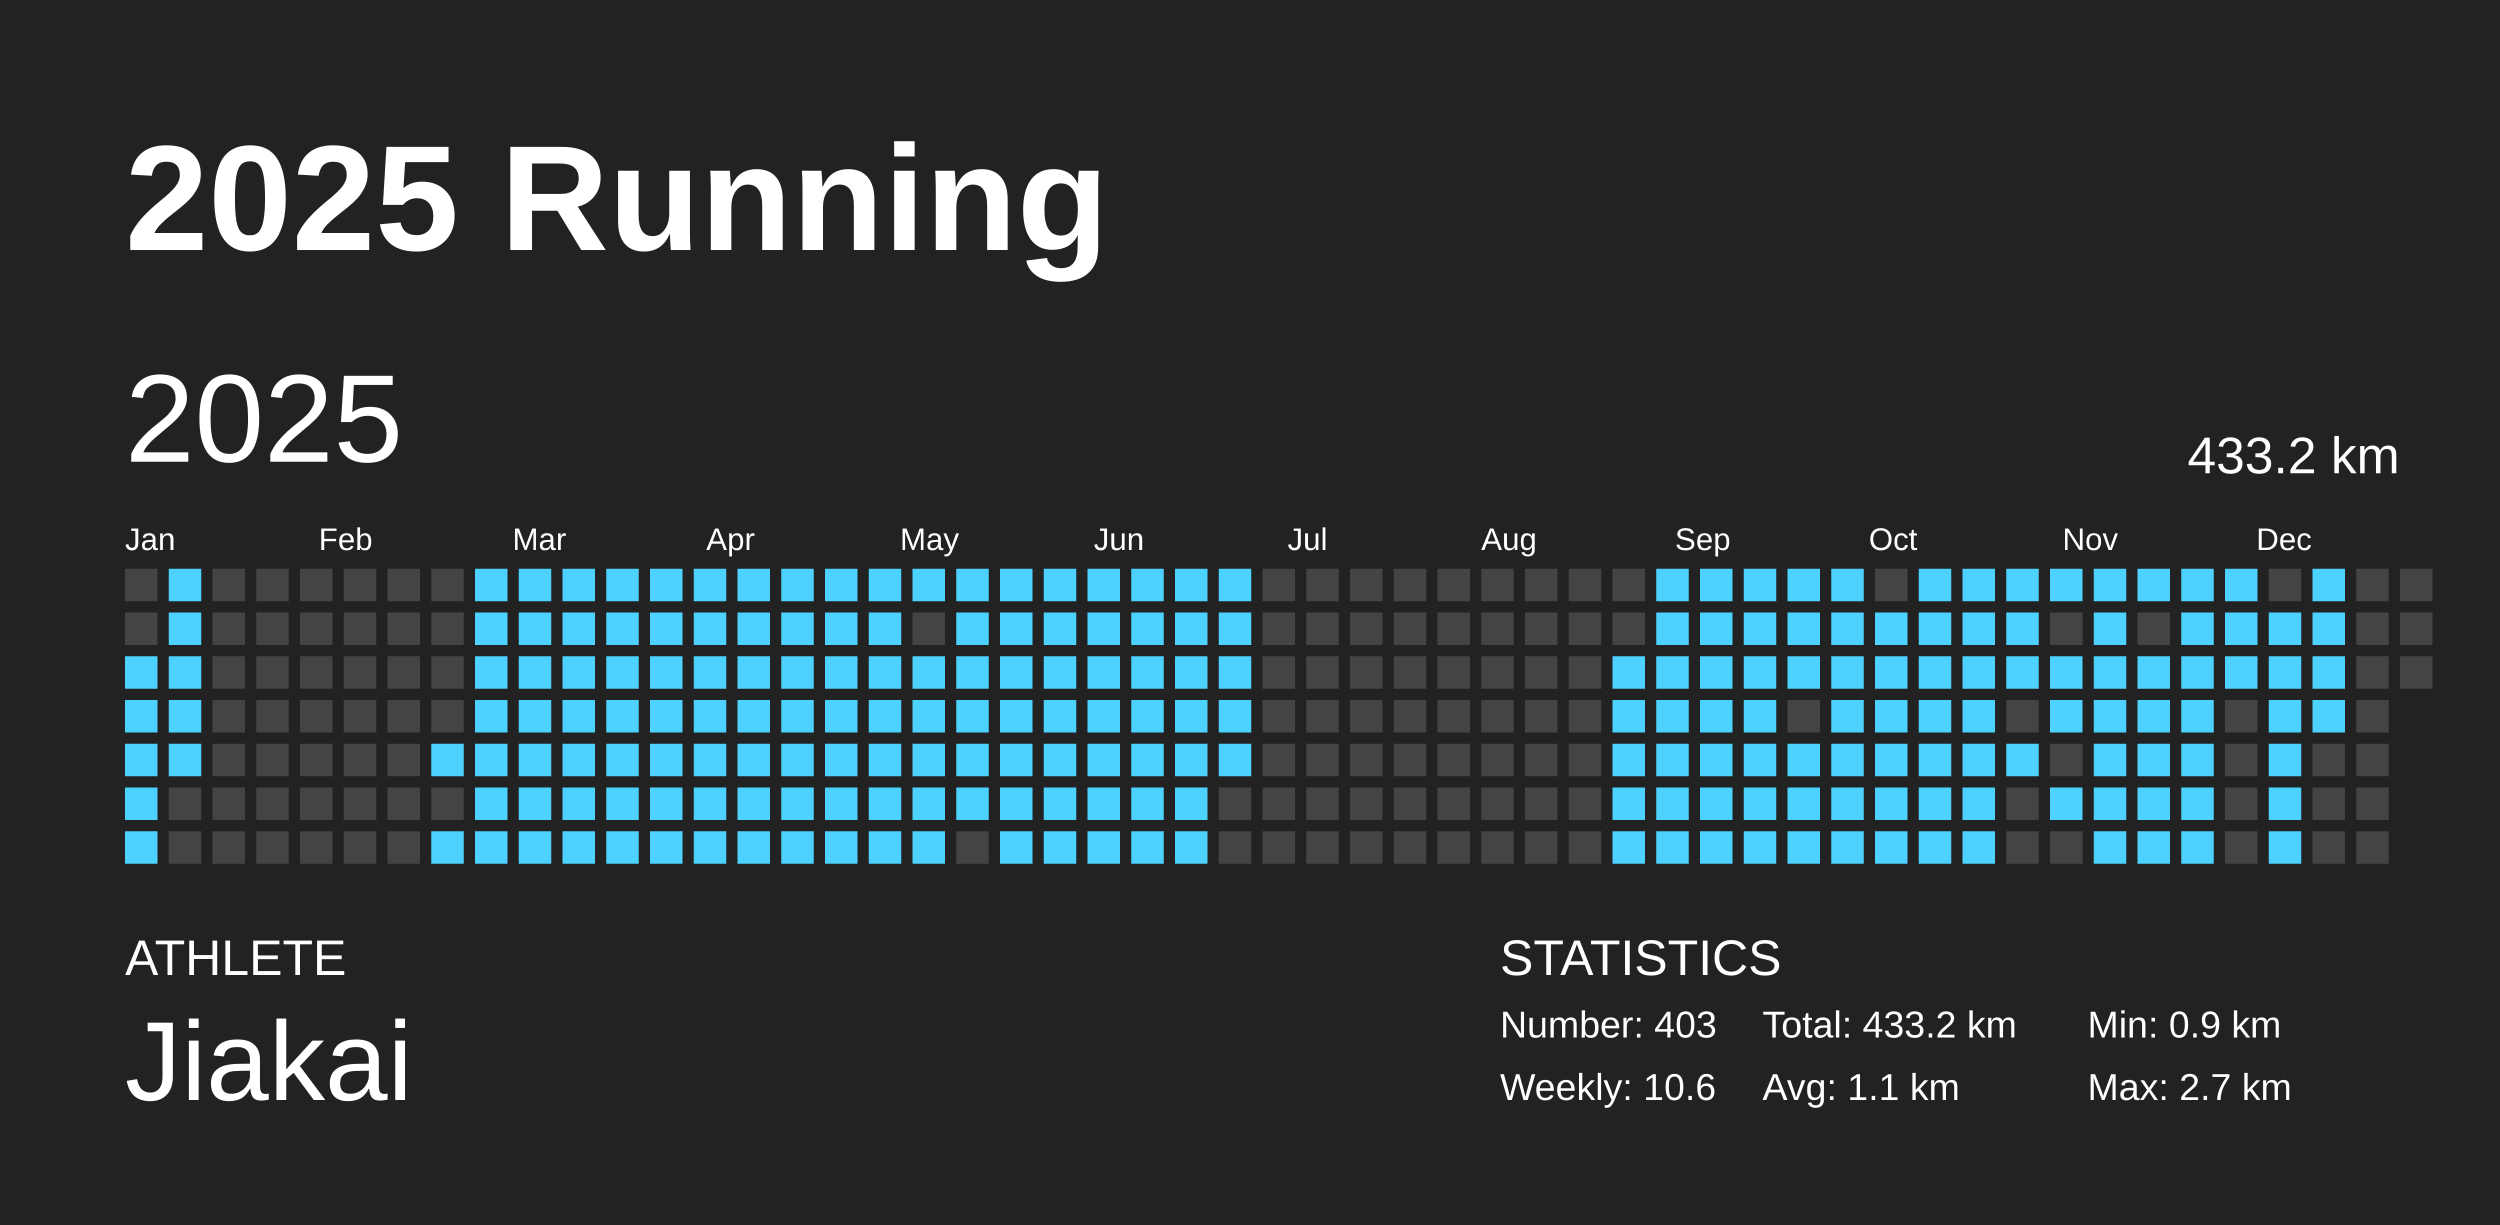
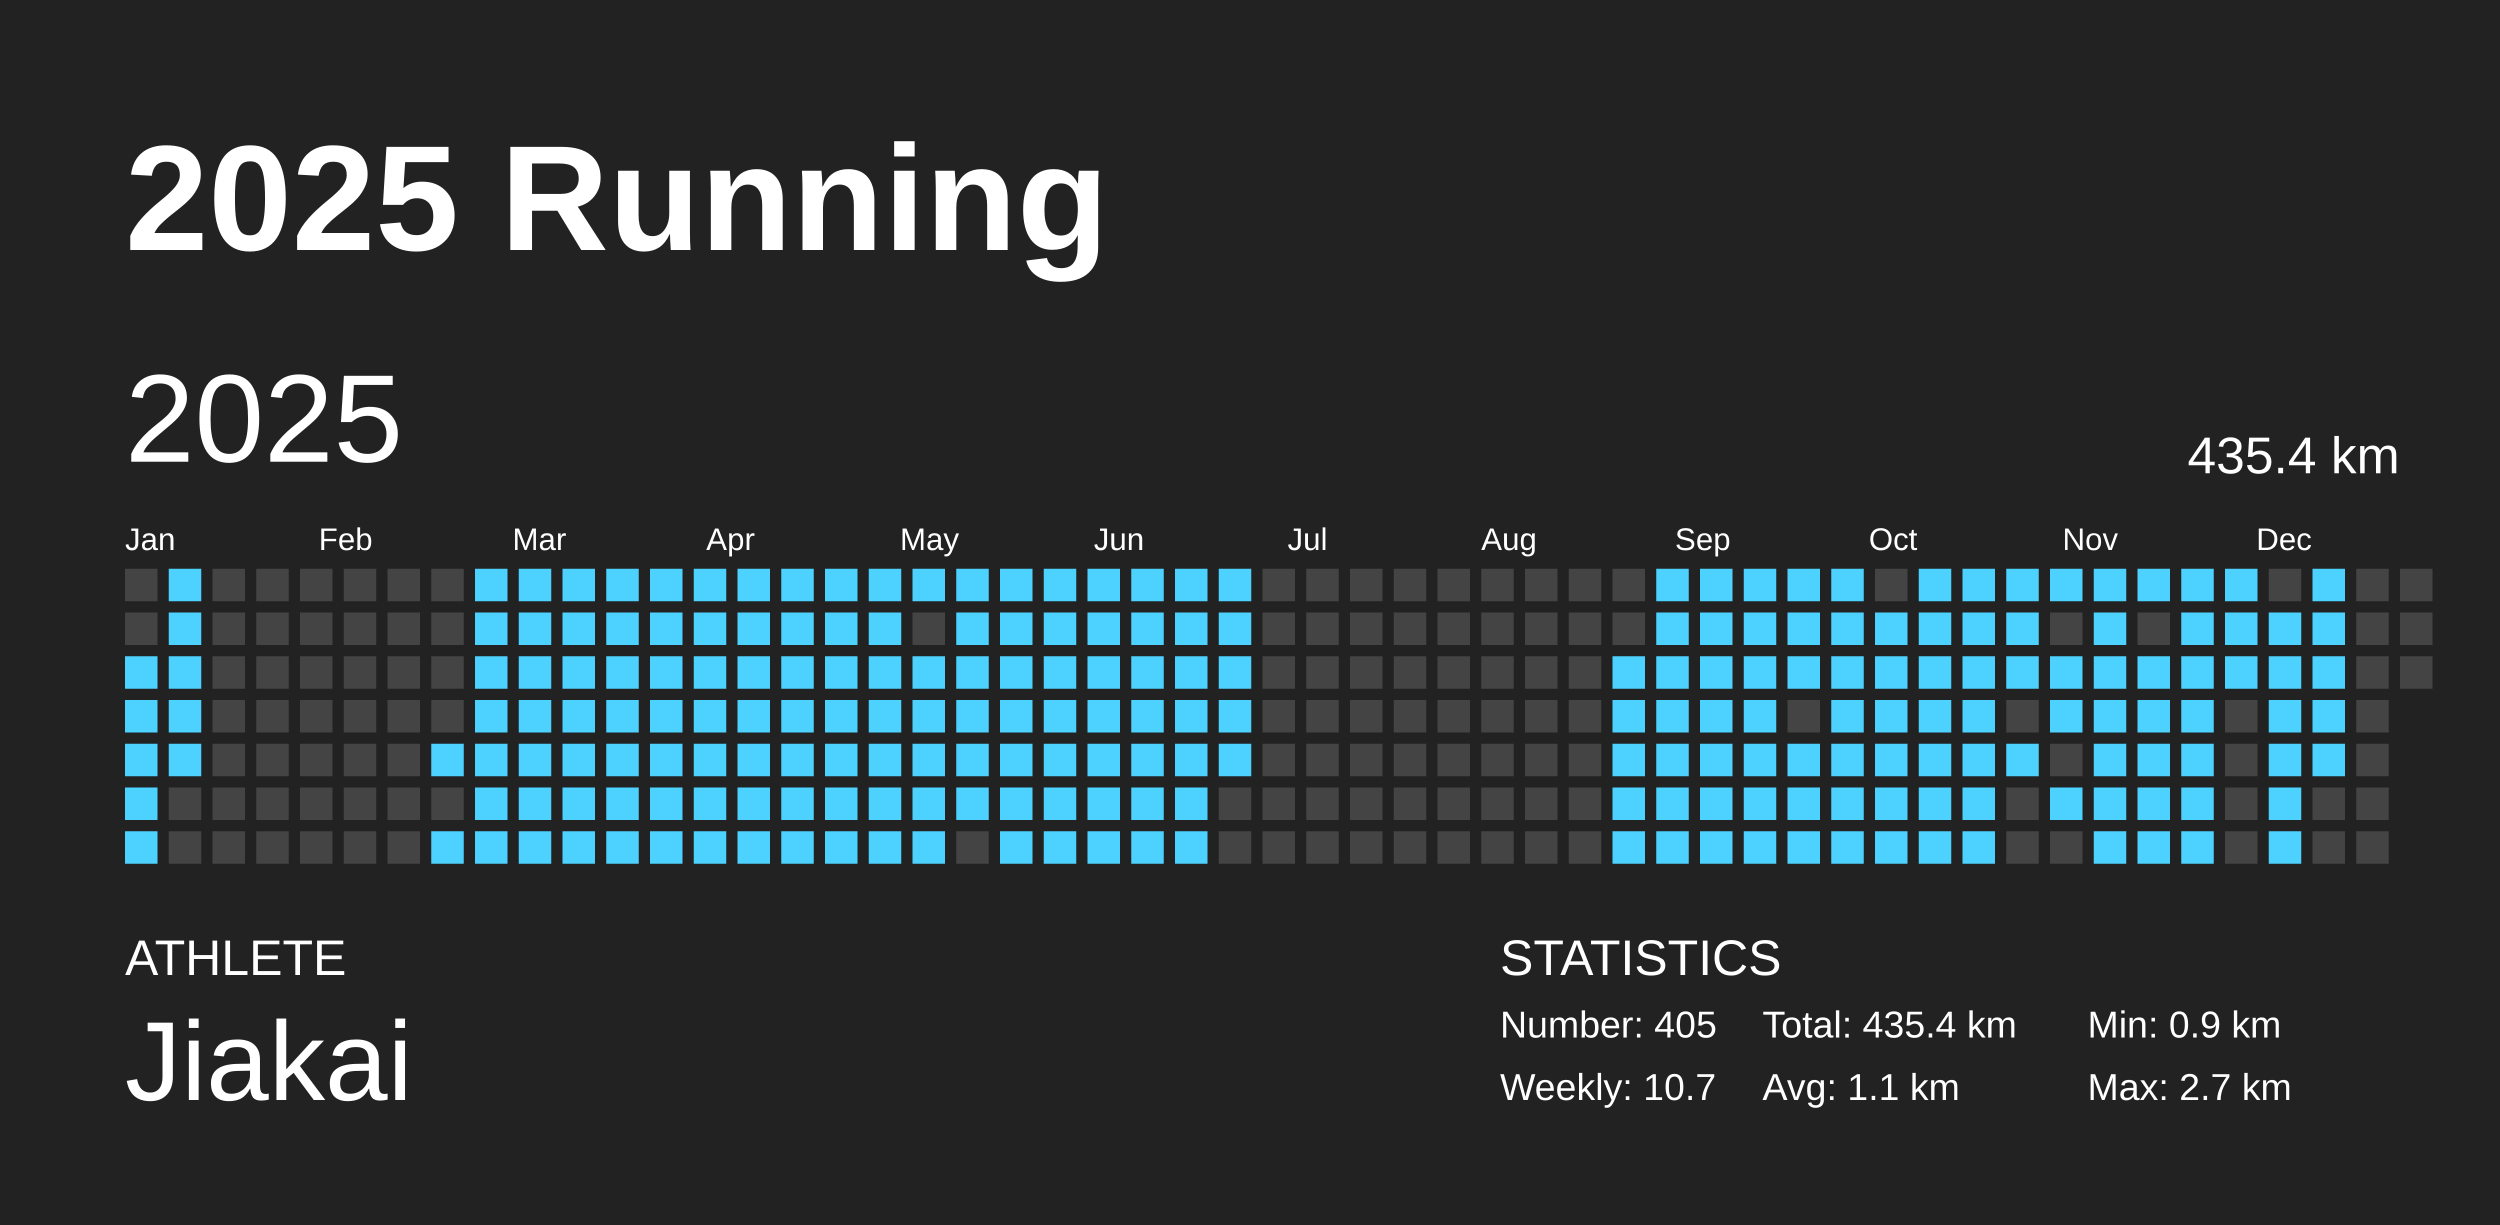
<svg xmlns="http://www.w3.org/2000/svg" baseProfile="full" height="98mm" version="1.1" viewBox="0,0,200,98" width="200mm">
  <defs />
  <rect fill="#222222" height="98" width="200" x="0" y="0" />
  <text fill="#FFFFFF" style="font-size:12px; font-family:Arial; font-weight:bold;" x="10" y="20">2025 Running</text>
  <text fill="#FFFFFF" style="font-size:4px; font-family:Arial" x="10" y="78">ATHLETE</text>
  <text fill="#FFFFFF" style="font-size:9px; font-family:Arial" x="10" y="88">Jiakai</text>
  <text fill="#FFFFFF" style="font-size:4px; font-family:Arial" x="120" y="78">STATISTICS</text>
-   <text fill="#FFFFFF" style="font-size:3px; font-family:Arial" x="120" y="83">Number: 403</text>
-   <text fill="#FFFFFF" style="font-size:3px; font-family:Arial" x="120" y="88">Weekly: 10.6</text>
-   <text fill="#FFFFFF" style="font-size:3px; font-family:Arial" x="141" y="83">Total: 433.2 km</text>
+   <text fill="#FFFFFF" style="font-size:3px; font-family:Arial" x="120" y="83">Number: 405</text>
+   <text fill="#FFFFFF" style="font-size:3px; font-family:Arial" x="120" y="88">Weekly: 10.7</text>
+   <text fill="#FFFFFF" style="font-size:3px; font-family:Arial" x="141" y="83">Total: 435.4 km</text>
  <text fill="#FFFFFF" style="font-size:3px; font-family:Arial" x="141" y="88">Avg: 1.1 km</text>
  <text fill="#FFFFFF" style="font-size:3px; font-family:Arial" x="167" y="83">Min: 0.9 km</text>
  <text fill="#FFFFFF" style="font-size:3px; font-family:Arial" x="167" y="88">Max: 2.7 km</text>
  <text dominant-baseline="hanging" fill="#FFFFFF" style="font-size:10.0px; font-family:Arial;" x="10" y="30">2025</text>
-   <text dominant-baseline="hanging" fill="#FFFFFF" style="font-size:4.125px; font-family:Arial;" x="175" y="35">433.2 km</text>
+   <text dominant-baseline="hanging" fill="#FFFFFF" style="font-size:4.125px; font-family:Arial;" x="175" y="35">435.4 km</text>
  <text fill="#FFFFFF" style="font-size:2.5px; font-family:Arial" x="10.0" y="44">Jan</text>
  <text fill="#FFFFFF" style="font-size:2.5px; font-family:Arial" x="25.5" y="44">Feb</text>
  <text fill="#FFFFFF" style="font-size:2.5px; font-family:Arial" x="41.0" y="44">Mar</text>
  <text fill="#FFFFFF" style="font-size:2.5px; font-family:Arial" x="56.5" y="44">Apr</text>
  <text fill="#FFFFFF" style="font-size:2.5px; font-family:Arial" x="72.0" y="44">May</text>
  <text fill="#FFFFFF" style="font-size:2.5px; font-family:Arial" x="87.5" y="44">Jun</text>
  <text fill="#FFFFFF" style="font-size:2.5px; font-family:Arial" x="103.0" y="44">Jul</text>
  <text fill="#FFFFFF" style="font-size:2.5px; font-family:Arial" x="118.5" y="44">Aug</text>
  <text fill="#FFFFFF" style="font-size:2.5px; font-family:Arial" x="134.0" y="44">Sep</text>
  <text fill="#FFFFFF" style="font-size:2.5px; font-family:Arial" x="149.5" y="44">Oct</text>
  <text fill="#FFFFFF" style="font-size:2.5px; font-family:Arial" x="165.0" y="44">Nov</text>
  <text fill="#FFFFFF" style="font-size:2.5px; font-family:Arial" x="180.5" y="44">Dec</text>
  <rect fill="#444444" height="2.6" width="2.6" x="10.0" y="45.5" />
  <rect fill="#444444" height="2.6" width="2.6" x="10.0" y="49.0" />
  <rect fill="#4dd2ff" height="2.6" width="2.6" x="10.0" y="52.5" />
  <rect fill="#4dd2ff" height="2.6" width="2.6" x="10.0" y="56.0" />
  <rect fill="#4dd2ff" height="2.6" width="2.6" x="10.0" y="59.5" />
  <rect fill="#4dd2ff" height="2.6" width="2.6" x="10.0" y="63.0" />
  <rect fill="#4dd2ff" height="2.6" width="2.6" x="10.0" y="66.5" />
  <rect fill="#4dd2ff" height="2.6" width="2.6" x="13.5" y="45.5" />
  <rect fill="#4dd2ff" height="2.6" width="2.6" x="13.5" y="49.0" />
  <rect fill="#4dd2ff" height="2.6" width="2.6" x="13.5" y="52.5" />
  <rect fill="#4dd2ff" height="2.6" width="2.6" x="13.5" y="56.0" />
  <rect fill="#4dd2ff" height="2.6" width="2.6" x="13.5" y="59.5" />
  <rect fill="#444444" height="2.6" width="2.6" x="13.5" y="63.0" />
  <rect fill="#444444" height="2.6" width="2.6" x="13.5" y="66.5" />
  <rect fill="#444444" height="2.6" width="2.6" x="17.0" y="45.5" />
  <rect fill="#444444" height="2.6" width="2.6" x="17.0" y="49.0" />
  <rect fill="#444444" height="2.6" width="2.6" x="17.0" y="52.5" />
  <rect fill="#444444" height="2.6" width="2.6" x="17.0" y="56.0" />
  <rect fill="#444444" height="2.6" width="2.6" x="17.0" y="59.5" />
  <rect fill="#444444" height="2.6" width="2.6" x="17.0" y="63.0" />
  <rect fill="#444444" height="2.6" width="2.6" x="17.0" y="66.5" />
  <rect fill="#444444" height="2.6" width="2.6" x="20.5" y="45.5" />
  <rect fill="#444444" height="2.6" width="2.6" x="20.5" y="49.0" />
  <rect fill="#444444" height="2.6" width="2.6" x="20.5" y="52.5" />
  <rect fill="#444444" height="2.6" width="2.6" x="20.5" y="56.0" />
  <rect fill="#444444" height="2.6" width="2.6" x="20.5" y="59.5" />
  <rect fill="#444444" height="2.6" width="2.6" x="20.5" y="63.0" />
  <rect fill="#444444" height="2.6" width="2.6" x="20.5" y="66.5" />
  <rect fill="#444444" height="2.6" width="2.6" x="24.0" y="45.5" />
  <rect fill="#444444" height="2.6" width="2.6" x="24.0" y="49.0" />
  <rect fill="#444444" height="2.6" width="2.6" x="24.0" y="52.5" />
  <rect fill="#444444" height="2.6" width="2.6" x="24.0" y="56.0" />
  <rect fill="#444444" height="2.6" width="2.6" x="24.0" y="59.5" />
  <rect fill="#444444" height="2.6" width="2.6" x="24.0" y="63.0" />
  <rect fill="#444444" height="2.6" width="2.6" x="24.0" y="66.5" />
  <rect fill="#444444" height="2.6" width="2.6" x="27.5" y="45.5" />
  <rect fill="#444444" height="2.6" width="2.6" x="27.5" y="49.0" />
  <rect fill="#444444" height="2.6" width="2.6" x="27.5" y="52.5" />
  <rect fill="#444444" height="2.6" width="2.6" x="27.5" y="56.0" />
  <rect fill="#444444" height="2.6" width="2.6" x="27.5" y="59.5" />
  <rect fill="#444444" height="2.6" width="2.6" x="27.5" y="63.0" />
  <rect fill="#444444" height="2.6" width="2.6" x="27.5" y="66.5" />
  <rect fill="#444444" height="2.6" width="2.6" x="31.0" y="45.5" />
  <rect fill="#444444" height="2.6" width="2.6" x="31.0" y="49.0" />
  <rect fill="#444444" height="2.6" width="2.6" x="31.0" y="52.5" />
  <rect fill="#444444" height="2.6" width="2.6" x="31.0" y="56.0" />
  <rect fill="#444444" height="2.6" width="2.6" x="31.0" y="59.5" />
  <rect fill="#444444" height="2.6" width="2.6" x="31.0" y="63.0" />
  <rect fill="#444444" height="2.6" width="2.6" x="31.0" y="66.5" />
  <rect fill="#444444" height="2.6" width="2.6" x="34.5" y="45.5" />
  <rect fill="#444444" height="2.6" width="2.6" x="34.5" y="49.0" />
  <rect fill="#444444" height="2.6" width="2.6" x="34.5" y="52.5" />
  <rect fill="#444444" height="2.6" width="2.6" x="34.5" y="56.0" />
  <rect fill="#4dd2ff" height="2.6" width="2.6" x="34.5" y="59.5" />
  <rect fill="#444444" height="2.6" width="2.6" x="34.5" y="63.0" />
  <rect fill="#4dd2ff" height="2.6" width="2.6" x="34.5" y="66.5" />
  <rect fill="#4dd2ff" height="2.6" width="2.6" x="38.0" y="45.5" />
  <rect fill="#4dd2ff" height="2.6" width="2.6" x="38.0" y="49.0" />
  <rect fill="#4dd2ff" height="2.6" width="2.6" x="38.0" y="52.5" />
  <rect fill="#4dd2ff" height="2.6" width="2.6" x="38.0" y="56.0" />
  <rect fill="#4dd2ff" height="2.6" width="2.6" x="38.0" y="59.5" />
  <rect fill="#4dd2ff" height="2.6" width="2.6" x="38.0" y="63.0" />
  <rect fill="#4dd2ff" height="2.6" width="2.6" x="38.0" y="66.5" />
  <rect fill="#4dd2ff" height="2.6" width="2.6" x="41.5" y="45.5" />
  <rect fill="#4dd2ff" height="2.6" width="2.6" x="41.5" y="49.0" />
  <rect fill="#4dd2ff" height="2.6" width="2.6" x="41.5" y="52.5" />
  <rect fill="#4dd2ff" height="2.6" width="2.6" x="41.5" y="56.0" />
  <rect fill="#4dd2ff" height="2.6" width="2.6" x="41.5" y="59.5" />
  <rect fill="#4dd2ff" height="2.6" width="2.6" x="41.5" y="63.0" />
  <rect fill="#4dd2ff" height="2.6" width="2.6" x="41.5" y="66.5" />
  <rect fill="#4dd2ff" height="2.6" width="2.6" x="45.0" y="45.5" />
  <rect fill="#4dd2ff" height="2.6" width="2.6" x="45.0" y="49.0" />
  <rect fill="#4dd2ff" height="2.6" width="2.6" x="45.0" y="52.5" />
  <rect fill="#4dd2ff" height="2.6" width="2.6" x="45.0" y="56.0" />
  <rect fill="#4dd2ff" height="2.6" width="2.6" x="45.0" y="59.5" />
  <rect fill="#4dd2ff" height="2.6" width="2.6" x="45.0" y="63.0" />
  <rect fill="#4dd2ff" height="2.6" width="2.6" x="45.0" y="66.5" />
  <rect fill="#4dd2ff" height="2.6" width="2.6" x="48.5" y="45.5" />
  <rect fill="#4dd2ff" height="2.6" width="2.6" x="48.5" y="49.0" />
  <rect fill="#4dd2ff" height="2.6" width="2.6" x="48.5" y="52.5" />
  <rect fill="#4dd2ff" height="2.6" width="2.6" x="48.5" y="56.0" />
  <rect fill="#4dd2ff" height="2.6" width="2.6" x="48.5" y="59.5" />
  <rect fill="#4dd2ff" height="2.6" width="2.6" x="48.5" y="63.0" />
  <rect fill="#4dd2ff" height="2.6" width="2.6" x="48.5" y="66.5" />
  <rect fill="#4dd2ff" height="2.6" width="2.6" x="52.0" y="45.5" />
  <rect fill="#4dd2ff" height="2.6" width="2.6" x="52.0" y="49.0" />
  <rect fill="#4dd2ff" height="2.6" width="2.6" x="52.0" y="52.5" />
  <rect fill="#4dd2ff" height="2.6" width="2.6" x="52.0" y="56.0" />
  <rect fill="#4dd2ff" height="2.6" width="2.6" x="52.0" y="59.5" />
  <rect fill="#4dd2ff" height="2.6" width="2.6" x="52.0" y="63.0" />
  <rect fill="#4dd2ff" height="2.6" width="2.6" x="52.0" y="66.5" />
  <rect fill="#4dd2ff" height="2.6" width="2.6" x="55.5" y="45.5" />
  <rect fill="#4dd2ff" height="2.6" width="2.6" x="55.5" y="49.0" />
  <rect fill="#4dd2ff" height="2.6" width="2.6" x="55.5" y="52.5" />
  <rect fill="#4dd2ff" height="2.6" width="2.6" x="55.5" y="56.0" />
  <rect fill="#4dd2ff" height="2.6" width="2.6" x="55.5" y="59.5" />
  <rect fill="#4dd2ff" height="2.6" width="2.6" x="55.5" y="63.0" />
  <rect fill="#4dd2ff" height="2.6" width="2.6" x="55.5" y="66.5" />
  <rect fill="#4dd2ff" height="2.6" width="2.6" x="59.0" y="45.5" />
  <rect fill="#4dd2ff" height="2.6" width="2.6" x="59.0" y="49.0" />
  <rect fill="#4dd2ff" height="2.6" width="2.6" x="59.0" y="52.5" />
  <rect fill="#4dd2ff" height="2.6" width="2.6" x="59.0" y="56.0" />
  <rect fill="#4dd2ff" height="2.6" width="2.6" x="59.0" y="59.5" />
  <rect fill="#4dd2ff" height="2.6" width="2.6" x="59.0" y="63.0" />
  <rect fill="#4dd2ff" height="2.6" width="2.6" x="59.0" y="66.5" />
  <rect fill="#4dd2ff" height="2.6" width="2.6" x="62.5" y="45.5" />
  <rect fill="#4dd2ff" height="2.6" width="2.6" x="62.5" y="49.0" />
  <rect fill="#4dd2ff" height="2.6" width="2.6" x="62.5" y="52.5" />
  <rect fill="#4dd2ff" height="2.6" width="2.6" x="62.5" y="56.0" />
  <rect fill="#4dd2ff" height="2.6" width="2.6" x="62.5" y="59.5" />
  <rect fill="#4dd2ff" height="2.6" width="2.6" x="62.5" y="63.0" />
  <rect fill="#4dd2ff" height="2.6" width="2.6" x="62.5" y="66.5" />
  <rect fill="#4dd2ff" height="2.6" width="2.6" x="66.0" y="45.5" />
  <rect fill="#4dd2ff" height="2.6" width="2.6" x="66.0" y="49.0" />
  <rect fill="#4dd2ff" height="2.6" width="2.6" x="66.0" y="52.5" />
  <rect fill="#4dd2ff" height="2.6" width="2.6" x="66.0" y="56.0" />
  <rect fill="#4dd2ff" height="2.6" width="2.6" x="66.0" y="59.5" />
  <rect fill="#4dd2ff" height="2.6" width="2.6" x="66.0" y="63.0" />
  <rect fill="#4dd2ff" height="2.6" width="2.6" x="66.0" y="66.5" />
  <rect fill="#4dd2ff" height="2.6" width="2.6" x="69.5" y="45.5" />
  <rect fill="#4dd2ff" height="2.6" width="2.6" x="69.5" y="49.0" />
  <rect fill="#4dd2ff" height="2.6" width="2.6" x="69.5" y="52.5" />
  <rect fill="#4dd2ff" height="2.6" width="2.6" x="69.5" y="56.0" />
  <rect fill="#4dd2ff" height="2.6" width="2.6" x="69.5" y="59.5" />
  <rect fill="#4dd2ff" height="2.6" width="2.6" x="69.5" y="63.0" />
  <rect fill="#4dd2ff" height="2.6" width="2.6" x="69.5" y="66.5" />
  <rect fill="#4dd2ff" height="2.6" width="2.6" x="73.0" y="45.5" />
  <rect fill="#444444" height="2.6" width="2.6" x="73.0" y="49.0" />
  <rect fill="#4dd2ff" height="2.6" width="2.6" x="73.0" y="52.5" />
  <rect fill="#4dd2ff" height="2.6" width="2.6" x="73.0" y="56.0" />
  <rect fill="#4dd2ff" height="2.6" width="2.6" x="73.0" y="59.5" />
  <rect fill="#4dd2ff" height="2.6" width="2.6" x="73.0" y="63.0" />
  <rect fill="#4dd2ff" height="2.6" width="2.6" x="73.0" y="66.5" />
  <rect fill="#4dd2ff" height="2.6" width="2.6" x="76.5" y="45.5" />
  <rect fill="#4dd2ff" height="2.6" width="2.6" x="76.5" y="49.0" />
  <rect fill="#4dd2ff" height="2.6" width="2.6" x="76.5" y="52.5" />
  <rect fill="#4dd2ff" height="2.6" width="2.6" x="76.5" y="56.0" />
  <rect fill="#4dd2ff" height="2.6" width="2.6" x="76.5" y="59.5" />
  <rect fill="#4dd2ff" height="2.6" width="2.6" x="76.5" y="63.0" />
  <rect fill="#444444" height="2.6" width="2.6" x="76.5" y="66.5" />
  <rect fill="#4dd2ff" height="2.6" width="2.6" x="80.0" y="45.5" />
  <rect fill="#4dd2ff" height="2.6" width="2.6" x="80.0" y="49.0" />
  <rect fill="#4dd2ff" height="2.6" width="2.6" x="80.0" y="52.5" />
  <rect fill="#4dd2ff" height="2.6" width="2.6" x="80.0" y="56.0" />
  <rect fill="#4dd2ff" height="2.6" width="2.6" x="80.0" y="59.5" />
  <rect fill="#4dd2ff" height="2.6" width="2.6" x="80.0" y="63.0" />
  <rect fill="#4dd2ff" height="2.6" width="2.6" x="80.0" y="66.5" />
  <rect fill="#4dd2ff" height="2.6" width="2.6" x="83.5" y="45.5" />
  <rect fill="#4dd2ff" height="2.6" width="2.6" x="83.5" y="49.0" />
  <rect fill="#4dd2ff" height="2.6" width="2.6" x="83.5" y="52.5" />
  <rect fill="#4dd2ff" height="2.6" width="2.6" x="83.5" y="56.0" />
  <rect fill="#4dd2ff" height="2.6" width="2.6" x="83.5" y="59.5" />
  <rect fill="#4dd2ff" height="2.6" width="2.6" x="83.5" y="63.0" />
  <rect fill="#4dd2ff" height="2.6" width="2.6" x="83.5" y="66.5" />
  <rect fill="#4dd2ff" height="2.6" width="2.6" x="87.0" y="45.5" />
  <rect fill="#4dd2ff" height="2.6" width="2.6" x="87.0" y="49.0" />
  <rect fill="#4dd2ff" height="2.6" width="2.6" x="87.0" y="52.5" />
  <rect fill="#4dd2ff" height="2.6" width="2.6" x="87.0" y="56.0" />
  <rect fill="#4dd2ff" height="2.6" width="2.6" x="87.0" y="59.5" />
  <rect fill="#4dd2ff" height="2.6" width="2.6" x="87.0" y="63.0" />
  <rect fill="#4dd2ff" height="2.6" width="2.6" x="87.0" y="66.5" />
  <rect fill="#4dd2ff" height="2.6" width="2.6" x="90.5" y="45.5" />
  <rect fill="#4dd2ff" height="2.6" width="2.6" x="90.5" y="49.0" />
  <rect fill="#4dd2ff" height="2.6" width="2.6" x="90.5" y="52.5" />
  <rect fill="#4dd2ff" height="2.6" width="2.6" x="90.5" y="56.0" />
  <rect fill="#4dd2ff" height="2.6" width="2.6" x="90.5" y="59.5" />
  <rect fill="#4dd2ff" height="2.6" width="2.6" x="90.5" y="63.0" />
  <rect fill="#4dd2ff" height="2.6" width="2.6" x="90.5" y="66.5" />
  <rect fill="#4dd2ff" height="2.6" width="2.6" x="94.0" y="45.5" />
  <rect fill="#4dd2ff" height="2.6" width="2.6" x="94.0" y="49.0" />
  <rect fill="#4dd2ff" height="2.6" width="2.6" x="94.0" y="52.5" />
  <rect fill="#4dd2ff" height="2.6" width="2.6" x="94.0" y="56.0" />
  <rect fill="#4dd2ff" height="2.6" width="2.6" x="94.0" y="59.5" />
  <rect fill="#4dd2ff" height="2.6" width="2.6" x="94.0" y="63.0" />
  <rect fill="#4dd2ff" height="2.6" width="2.6" x="94.0" y="66.5" />
  <rect fill="#4dd2ff" height="2.6" width="2.6" x="97.5" y="45.5" />
  <rect fill="#4dd2ff" height="2.6" width="2.6" x="97.5" y="49.0" />
  <rect fill="#4dd2ff" height="2.6" width="2.6" x="97.5" y="52.5" />
  <rect fill="#4dd2ff" height="2.6" width="2.6" x="97.5" y="56.0" />
  <rect fill="#4dd2ff" height="2.6" width="2.6" x="97.5" y="59.5" />
  <rect fill="#444444" height="2.6" width="2.6" x="97.5" y="63.0" />
  <rect fill="#444444" height="2.6" width="2.6" x="97.5" y="66.5" />
  <rect fill="#444444" height="2.6" width="2.6" x="101.0" y="45.5" />
  <rect fill="#444444" height="2.6" width="2.6" x="101.0" y="49.0" />
  <rect fill="#444444" height="2.6" width="2.6" x="101.0" y="52.5" />
  <rect fill="#444444" height="2.6" width="2.6" x="101.0" y="56.0" />
  <rect fill="#444444" height="2.6" width="2.6" x="101.0" y="59.5" />
  <rect fill="#444444" height="2.6" width="2.6" x="101.0" y="63.0" />
  <rect fill="#444444" height="2.6" width="2.6" x="101.0" y="66.5" />
  <rect fill="#444444" height="2.6" width="2.6" x="104.5" y="45.5" />
  <rect fill="#444444" height="2.6" width="2.6" x="104.5" y="49.0" />
  <rect fill="#444444" height="2.6" width="2.6" x="104.5" y="52.5" />
  <rect fill="#444444" height="2.6" width="2.6" x="104.5" y="56.0" />
  <rect fill="#444444" height="2.6" width="2.6" x="104.5" y="59.5" />
  <rect fill="#444444" height="2.6" width="2.6" x="104.5" y="63.0" />
  <rect fill="#444444" height="2.6" width="2.6" x="104.5" y="66.5" />
  <rect fill="#444444" height="2.6" width="2.6" x="108.0" y="45.5" />
  <rect fill="#444444" height="2.6" width="2.6" x="108.0" y="49.0" />
  <rect fill="#444444" height="2.6" width="2.6" x="108.0" y="52.5" />
  <rect fill="#444444" height="2.6" width="2.6" x="108.0" y="56.0" />
  <rect fill="#444444" height="2.6" width="2.6" x="108.0" y="59.5" />
  <rect fill="#444444" height="2.6" width="2.6" x="108.0" y="63.0" />
  <rect fill="#444444" height="2.6" width="2.6" x="108.0" y="66.5" />
  <rect fill="#444444" height="2.6" width="2.6" x="111.5" y="45.5" />
  <rect fill="#444444" height="2.6" width="2.6" x="111.5" y="49.0" />
  <rect fill="#444444" height="2.6" width="2.6" x="111.5" y="52.5" />
  <rect fill="#444444" height="2.6" width="2.6" x="111.5" y="56.0" />
  <rect fill="#444444" height="2.6" width="2.6" x="111.5" y="59.5" />
  <rect fill="#444444" height="2.6" width="2.6" x="111.5" y="63.0" />
  <rect fill="#444444" height="2.6" width="2.6" x="111.5" y="66.5" />
  <rect fill="#444444" height="2.6" width="2.6" x="115.0" y="45.5" />
  <rect fill="#444444" height="2.6" width="2.6" x="115.0" y="49.0" />
  <rect fill="#444444" height="2.6" width="2.6" x="115.0" y="52.5" />
  <rect fill="#444444" height="2.6" width="2.6" x="115.0" y="56.0" />
  <rect fill="#444444" height="2.6" width="2.6" x="115.0" y="59.5" />
  <rect fill="#444444" height="2.6" width="2.6" x="115.0" y="63.0" />
  <rect fill="#444444" height="2.6" width="2.6" x="115.0" y="66.5" />
  <rect fill="#444444" height="2.6" width="2.6" x="118.5" y="45.5" />
  <rect fill="#444444" height="2.6" width="2.6" x="118.5" y="49.0" />
  <rect fill="#444444" height="2.6" width="2.6" x="118.5" y="52.5" />
  <rect fill="#444444" height="2.6" width="2.6" x="118.5" y="56.0" />
  <rect fill="#444444" height="2.6" width="2.6" x="118.5" y="59.5" />
  <rect fill="#444444" height="2.6" width="2.6" x="118.5" y="63.0" />
  <rect fill="#444444" height="2.6" width="2.6" x="118.5" y="66.5" />
  <rect fill="#444444" height="2.6" width="2.6" x="122.0" y="45.5" />
  <rect fill="#444444" height="2.6" width="2.6" x="122.0" y="49.0" />
  <rect fill="#444444" height="2.6" width="2.6" x="122.0" y="52.5" />
  <rect fill="#444444" height="2.6" width="2.6" x="122.0" y="56.0" />
  <rect fill="#444444" height="2.6" width="2.6" x="122.0" y="59.5" />
  <rect fill="#444444" height="2.6" width="2.6" x="122.0" y="63.0" />
  <rect fill="#444444" height="2.6" width="2.6" x="122.0" y="66.5" />
  <rect fill="#444444" height="2.6" width="2.6" x="125.5" y="45.5" />
  <rect fill="#444444" height="2.6" width="2.6" x="125.5" y="49.0" />
  <rect fill="#444444" height="2.6" width="2.6" x="125.5" y="52.5" />
  <rect fill="#444444" height="2.6" width="2.6" x="125.5" y="56.0" />
  <rect fill="#444444" height="2.6" width="2.6" x="125.5" y="59.5" />
  <rect fill="#444444" height="2.6" width="2.6" x="125.5" y="63.0" />
  <rect fill="#444444" height="2.6" width="2.6" x="125.5" y="66.5" />
  <rect fill="#444444" height="2.6" width="2.6" x="129.0" y="45.5" />
  <rect fill="#444444" height="2.6" width="2.6" x="129.0" y="49.0" />
  <rect fill="#4dd2ff" height="2.6" width="2.6" x="129.0" y="52.5" />
  <rect fill="#4dd2ff" height="2.6" width="2.6" x="129.0" y="56.0" />
  <rect fill="#4dd2ff" height="2.6" width="2.6" x="129.0" y="59.5" />
  <rect fill="#4dd2ff" height="2.6" width="2.6" x="129.0" y="63.0" />
  <rect fill="#4dd2ff" height="2.6" width="2.6" x="129.0" y="66.5" />
  <rect fill="#4dd2ff" height="2.6" width="2.6" x="132.5" y="45.5" />
  <rect fill="#4dd2ff" height="2.6" width="2.6" x="132.5" y="49.0" />
  <rect fill="#4dd2ff" height="2.6" width="2.6" x="132.5" y="52.5" />
  <rect fill="#4dd2ff" height="2.6" width="2.6" x="132.5" y="56.0" />
  <rect fill="#4dd2ff" height="2.6" width="2.6" x="132.5" y="59.5" />
  <rect fill="#4dd2ff" height="2.6" width="2.6" x="132.5" y="63.0" />
  <rect fill="#4dd2ff" height="2.6" width="2.6" x="132.5" y="66.5" />
  <rect fill="#4dd2ff" height="2.6" width="2.6" x="136.0" y="45.5" />
  <rect fill="#4dd2ff" height="2.6" width="2.6" x="136.0" y="49.0" />
  <rect fill="#4dd2ff" height="2.6" width="2.6" x="136.0" y="52.5" />
  <rect fill="#4dd2ff" height="2.6" width="2.6" x="136.0" y="56.0" />
  <rect fill="#4dd2ff" height="2.6" width="2.6" x="136.0" y="59.5" />
  <rect fill="#4dd2ff" height="2.6" width="2.6" x="136.0" y="63.0" />
  <rect fill="#4dd2ff" height="2.6" width="2.6" x="136.0" y="66.5" />
  <rect fill="#4dd2ff" height="2.6" width="2.6" x="139.5" y="45.5" />
  <rect fill="#4dd2ff" height="2.6" width="2.6" x="139.5" y="49.0" />
  <rect fill="#4dd2ff" height="2.6" width="2.6" x="139.5" y="52.5" />
  <rect fill="#4dd2ff" height="2.6" width="2.6" x="139.5" y="56.0" />
  <rect fill="#4dd2ff" height="2.6" width="2.6" x="139.5" y="59.5" />
  <rect fill="#4dd2ff" height="2.6" width="2.6" x="139.5" y="63.0" />
  <rect fill="#4dd2ff" height="2.6" width="2.6" x="139.5" y="66.5" />
  <rect fill="#4dd2ff" height="2.6" width="2.6" x="143.0" y="45.5" />
  <rect fill="#4dd2ff" height="2.6" width="2.6" x="143.0" y="49.0" />
  <rect fill="#4dd2ff" height="2.6" width="2.6" x="143.0" y="52.5" />
  <rect fill="#444444" height="2.6" width="2.6" x="143.0" y="56.0" />
  <rect fill="#4dd2ff" height="2.6" width="2.6" x="143.0" y="59.5" />
  <rect fill="#4dd2ff" height="2.6" width="2.6" x="143.0" y="63.0" />
  <rect fill="#4dd2ff" height="2.6" width="2.6" x="143.0" y="66.5" />
  <rect fill="#4dd2ff" height="2.6" width="2.6" x="146.5" y="45.5" />
  <rect fill="#4dd2ff" height="2.6" width="2.6" x="146.5" y="49.0" />
  <rect fill="#4dd2ff" height="2.6" width="2.6" x="146.5" y="52.5" />
  <rect fill="#4dd2ff" height="2.6" width="2.6" x="146.5" y="56.0" />
  <rect fill="#4dd2ff" height="2.6" width="2.6" x="146.5" y="59.5" />
  <rect fill="#4dd2ff" height="2.6" width="2.6" x="146.5" y="63.0" />
  <rect fill="#4dd2ff" height="2.6" width="2.6" x="146.5" y="66.5" />
  <rect fill="#444444" height="2.6" width="2.6" x="150.0" y="45.5" />
  <rect fill="#4dd2ff" height="2.6" width="2.6" x="150.0" y="49.0" />
  <rect fill="#4dd2ff" height="2.6" width="2.6" x="150.0" y="52.5" />
  <rect fill="#4dd2ff" height="2.6" width="2.6" x="150.0" y="56.0" />
  <rect fill="#4dd2ff" height="2.6" width="2.6" x="150.0" y="59.5" />
  <rect fill="#4dd2ff" height="2.6" width="2.6" x="150.0" y="63.0" />
  <rect fill="#4dd2ff" height="2.6" width="2.6" x="150.0" y="66.5" />
  <rect fill="#4dd2ff" height="2.6" width="2.6" x="153.5" y="45.5" />
  <rect fill="#4dd2ff" height="2.6" width="2.6" x="153.5" y="49.0" />
  <rect fill="#4dd2ff" height="2.6" width="2.6" x="153.5" y="52.5" />
  <rect fill="#4dd2ff" height="2.6" width="2.6" x="153.5" y="56.0" />
  <rect fill="#4dd2ff" height="2.6" width="2.6" x="153.5" y="59.5" />
  <rect fill="#4dd2ff" height="2.6" width="2.6" x="153.5" y="63.0" />
  <rect fill="#4dd2ff" height="2.6" width="2.6" x="153.5" y="66.5" />
  <rect fill="#4dd2ff" height="2.6" width="2.6" x="157.0" y="45.5" />
  <rect fill="#4dd2ff" height="2.6" width="2.6" x="157.0" y="49.0" />
  <rect fill="#4dd2ff" height="2.6" width="2.6" x="157.0" y="52.5" />
  <rect fill="#4dd2ff" height="2.6" width="2.6" x="157.0" y="56.0" />
  <rect fill="#4dd2ff" height="2.6" width="2.6" x="157.0" y="59.5" />
  <rect fill="#4dd2ff" height="2.6" width="2.6" x="157.0" y="63.0" />
  <rect fill="#4dd2ff" height="2.6" width="2.6" x="157.0" y="66.5" />
  <rect fill="#4dd2ff" height="2.6" width="2.6" x="160.5" y="45.5" />
  <rect fill="#4dd2ff" height="2.6" width="2.6" x="160.5" y="49.0" />
  <rect fill="#4dd2ff" height="2.6" width="2.6" x="160.5" y="52.5" />
  <rect fill="#444444" height="2.6" width="2.6" x="160.5" y="56.0" />
  <rect fill="#4dd2ff" height="2.6" width="2.6" x="160.5" y="59.5" />
  <rect fill="#444444" height="2.6" width="2.6" x="160.5" y="63.0" />
  <rect fill="#444444" height="2.6" width="2.6" x="160.5" y="66.5" />
  <rect fill="#4dd2ff" height="2.6" width="2.6" x="164.0" y="45.5" />
  <rect fill="#444444" height="2.6" width="2.6" x="164.0" y="49.0" />
  <rect fill="#4dd2ff" height="2.6" width="2.6" x="164.0" y="52.5" />
  <rect fill="#4dd2ff" height="2.6" width="2.6" x="164.0" y="56.0" />
  <rect fill="#444444" height="2.6" width="2.6" x="164.0" y="59.5" />
  <rect fill="#4dd2ff" height="2.6" width="2.6" x="164.0" y="63.0" />
  <rect fill="#444444" height="2.6" width="2.6" x="164.0" y="66.5" />
  <rect fill="#4dd2ff" height="2.6" width="2.6" x="167.5" y="45.5" />
  <rect fill="#4dd2ff" height="2.6" width="2.6" x="167.5" y="49.0" />
  <rect fill="#4dd2ff" height="2.6" width="2.6" x="167.5" y="52.5" />
  <rect fill="#4dd2ff" height="2.6" width="2.6" x="167.5" y="56.0" />
  <rect fill="#4dd2ff" height="2.6" width="2.6" x="167.5" y="59.5" />
  <rect fill="#4dd2ff" height="2.6" width="2.6" x="167.5" y="63.0" />
  <rect fill="#4dd2ff" height="2.6" width="2.6" x="167.5" y="66.5" />
  <rect fill="#4dd2ff" height="2.6" width="2.6" x="171.0" y="45.5" />
  <rect fill="#444444" height="2.6" width="2.6" x="171.0" y="49.0" />
  <rect fill="#4dd2ff" height="2.6" width="2.6" x="171.0" y="52.5" />
  <rect fill="#4dd2ff" height="2.6" width="2.6" x="171.0" y="56.0" />
  <rect fill="#4dd2ff" height="2.6" width="2.6" x="171.0" y="59.5" />
  <rect fill="#4dd2ff" height="2.6" width="2.6" x="171.0" y="63.0" />
  <rect fill="#4dd2ff" height="2.6" width="2.6" x="171.0" y="66.5" />
  <rect fill="#4dd2ff" height="2.6" width="2.6" x="174.5" y="45.5" />
  <rect fill="#4dd2ff" height="2.6" width="2.6" x="174.5" y="49.0" />
  <rect fill="#4dd2ff" height="2.6" width="2.6" x="174.5" y="52.5" />
  <rect fill="#4dd2ff" height="2.6" width="2.6" x="174.5" y="56.0" />
  <rect fill="#4dd2ff" height="2.6" width="2.6" x="174.5" y="59.5" />
  <rect fill="#4dd2ff" height="2.6" width="2.6" x="174.5" y="63.0" />
  <rect fill="#4dd2ff" height="2.6" width="2.6" x="174.5" y="66.5" />
  <rect fill="#4dd2ff" height="2.6" width="2.6" x="178.0" y="45.5" />
  <rect fill="#4dd2ff" height="2.6" width="2.6" x="178.0" y="49.0" />
  <rect fill="#4dd2ff" height="2.6" width="2.6" x="178.0" y="52.5" />
  <rect fill="#444444" height="2.6" width="2.6" x="178.0" y="56.0" />
  <rect fill="#444444" height="2.6" width="2.6" x="178.0" y="59.5" />
  <rect fill="#444444" height="2.6" width="2.6" x="178.0" y="63.0" />
  <rect fill="#444444" height="2.6" width="2.6" x="178.0" y="66.5" />
  <rect fill="#444444" height="2.6" width="2.6" x="181.5" y="45.5" />
  <rect fill="#4dd2ff" height="2.6" width="2.6" x="181.5" y="49.0" />
  <rect fill="#4dd2ff" height="2.6" width="2.6" x="181.5" y="52.5" />
  <rect fill="#4dd2ff" height="2.6" width="2.6" x="181.5" y="56.0" />
  <rect fill="#4dd2ff" height="2.6" width="2.6" x="181.5" y="59.5" />
  <rect fill="#4dd2ff" height="2.6" width="2.6" x="181.5" y="63.0" />
  <rect fill="#4dd2ff" height="2.6" width="2.6" x="181.5" y="66.5" />
  <rect fill="#4dd2ff" height="2.6" width="2.6" x="185.0" y="45.5" />
  <rect fill="#4dd2ff" height="2.6" width="2.6" x="185.0" y="49.0" />
  <rect fill="#4dd2ff" height="2.6" width="2.6" x="185.0" y="52.5" />
  <rect fill="#4dd2ff" height="2.6" width="2.6" x="185.0" y="56.0" />
-   <rect fill="#444444" height="2.6" width="2.6" x="185.0" y="59.5" />
+   <rect fill="#4dd2ff" height="2.6" width="2.6" x="185.0" y="59.5" />
  <rect fill="#444444" height="2.6" width="2.6" x="185.0" y="63.0" />
  <rect fill="#444444" height="2.6" width="2.6" x="185.0" y="66.5" />
  <rect fill="#444444" height="2.6" width="2.6" x="188.5" y="45.5" />
  <rect fill="#444444" height="2.6" width="2.6" x="188.5" y="49.0" />
  <rect fill="#444444" height="2.6" width="2.6" x="188.5" y="52.5" />
  <rect fill="#444444" height="2.6" width="2.6" x="188.5" y="56.0" />
  <rect fill="#444444" height="2.6" width="2.6" x="188.5" y="59.5" />
  <rect fill="#444444" height="2.6" width="2.6" x="188.5" y="63.0" />
  <rect fill="#444444" height="2.6" width="2.6" x="188.5" y="66.5" />
  <rect fill="#444444" height="2.6" width="2.6" x="192.0" y="45.5" />
  <rect fill="#444444" height="2.6" width="2.6" x="192.0" y="49.0" />
  <rect fill="#444444" height="2.6" width="2.6" x="192.0" y="52.5" />
</svg>
